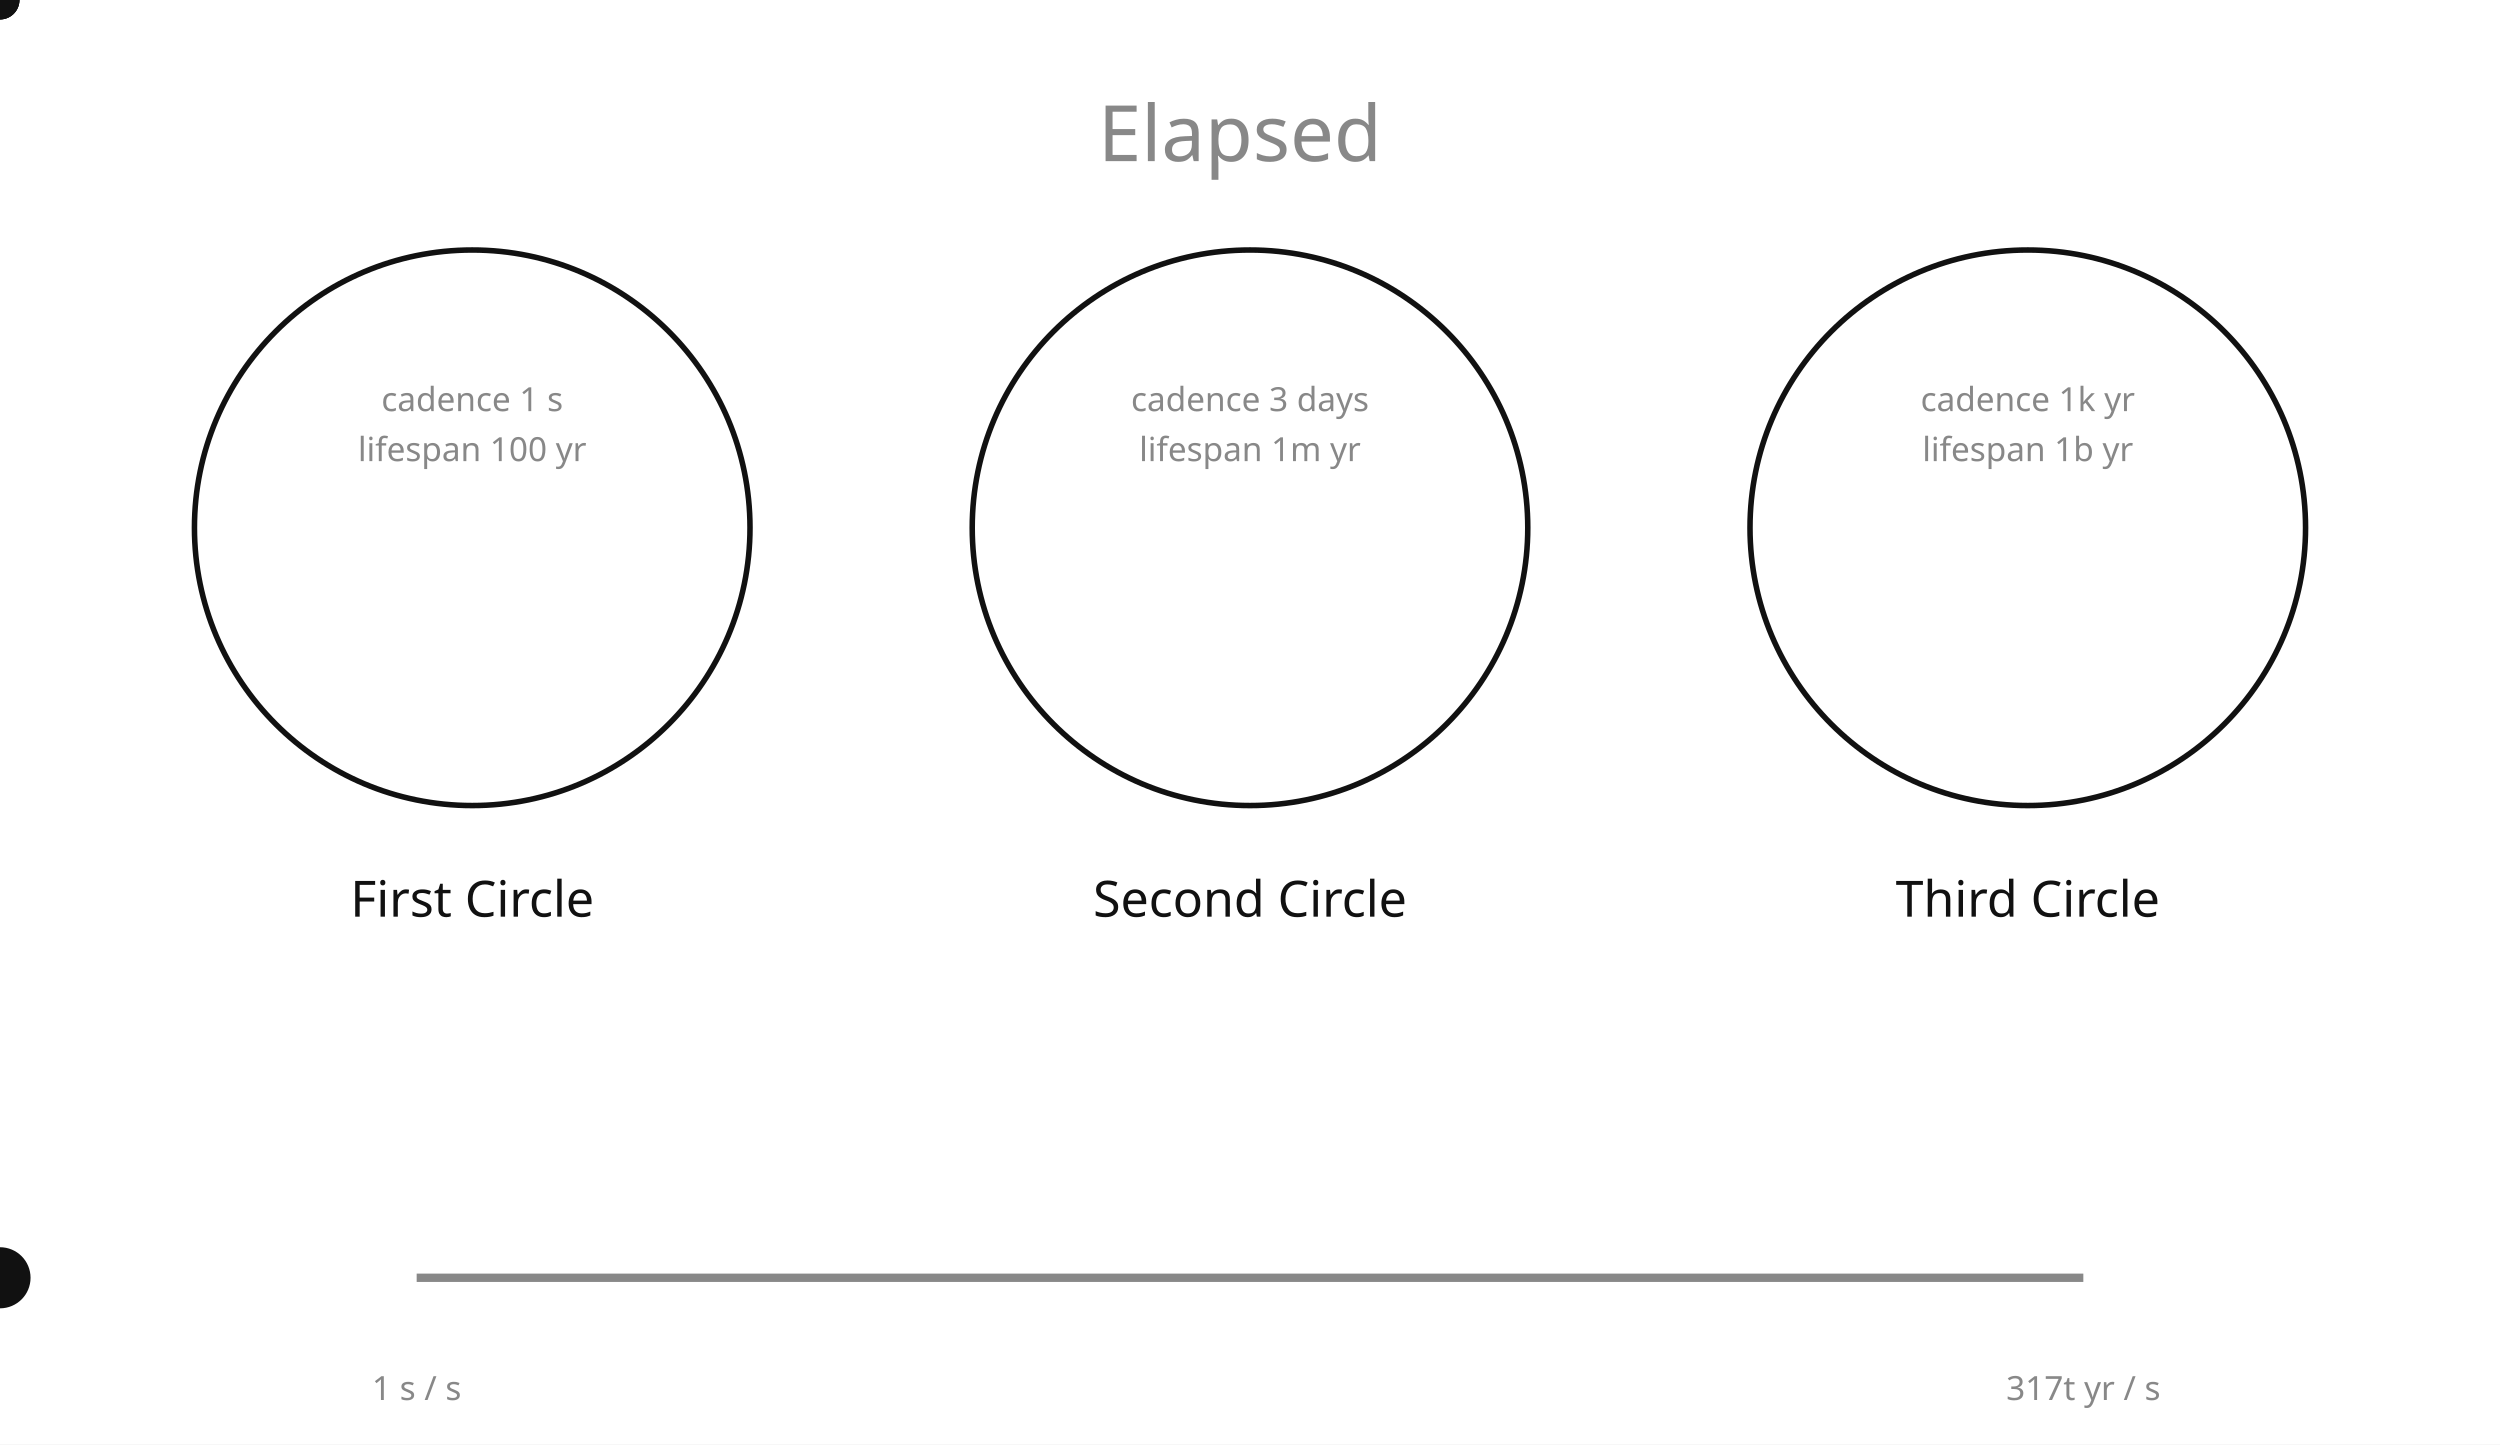
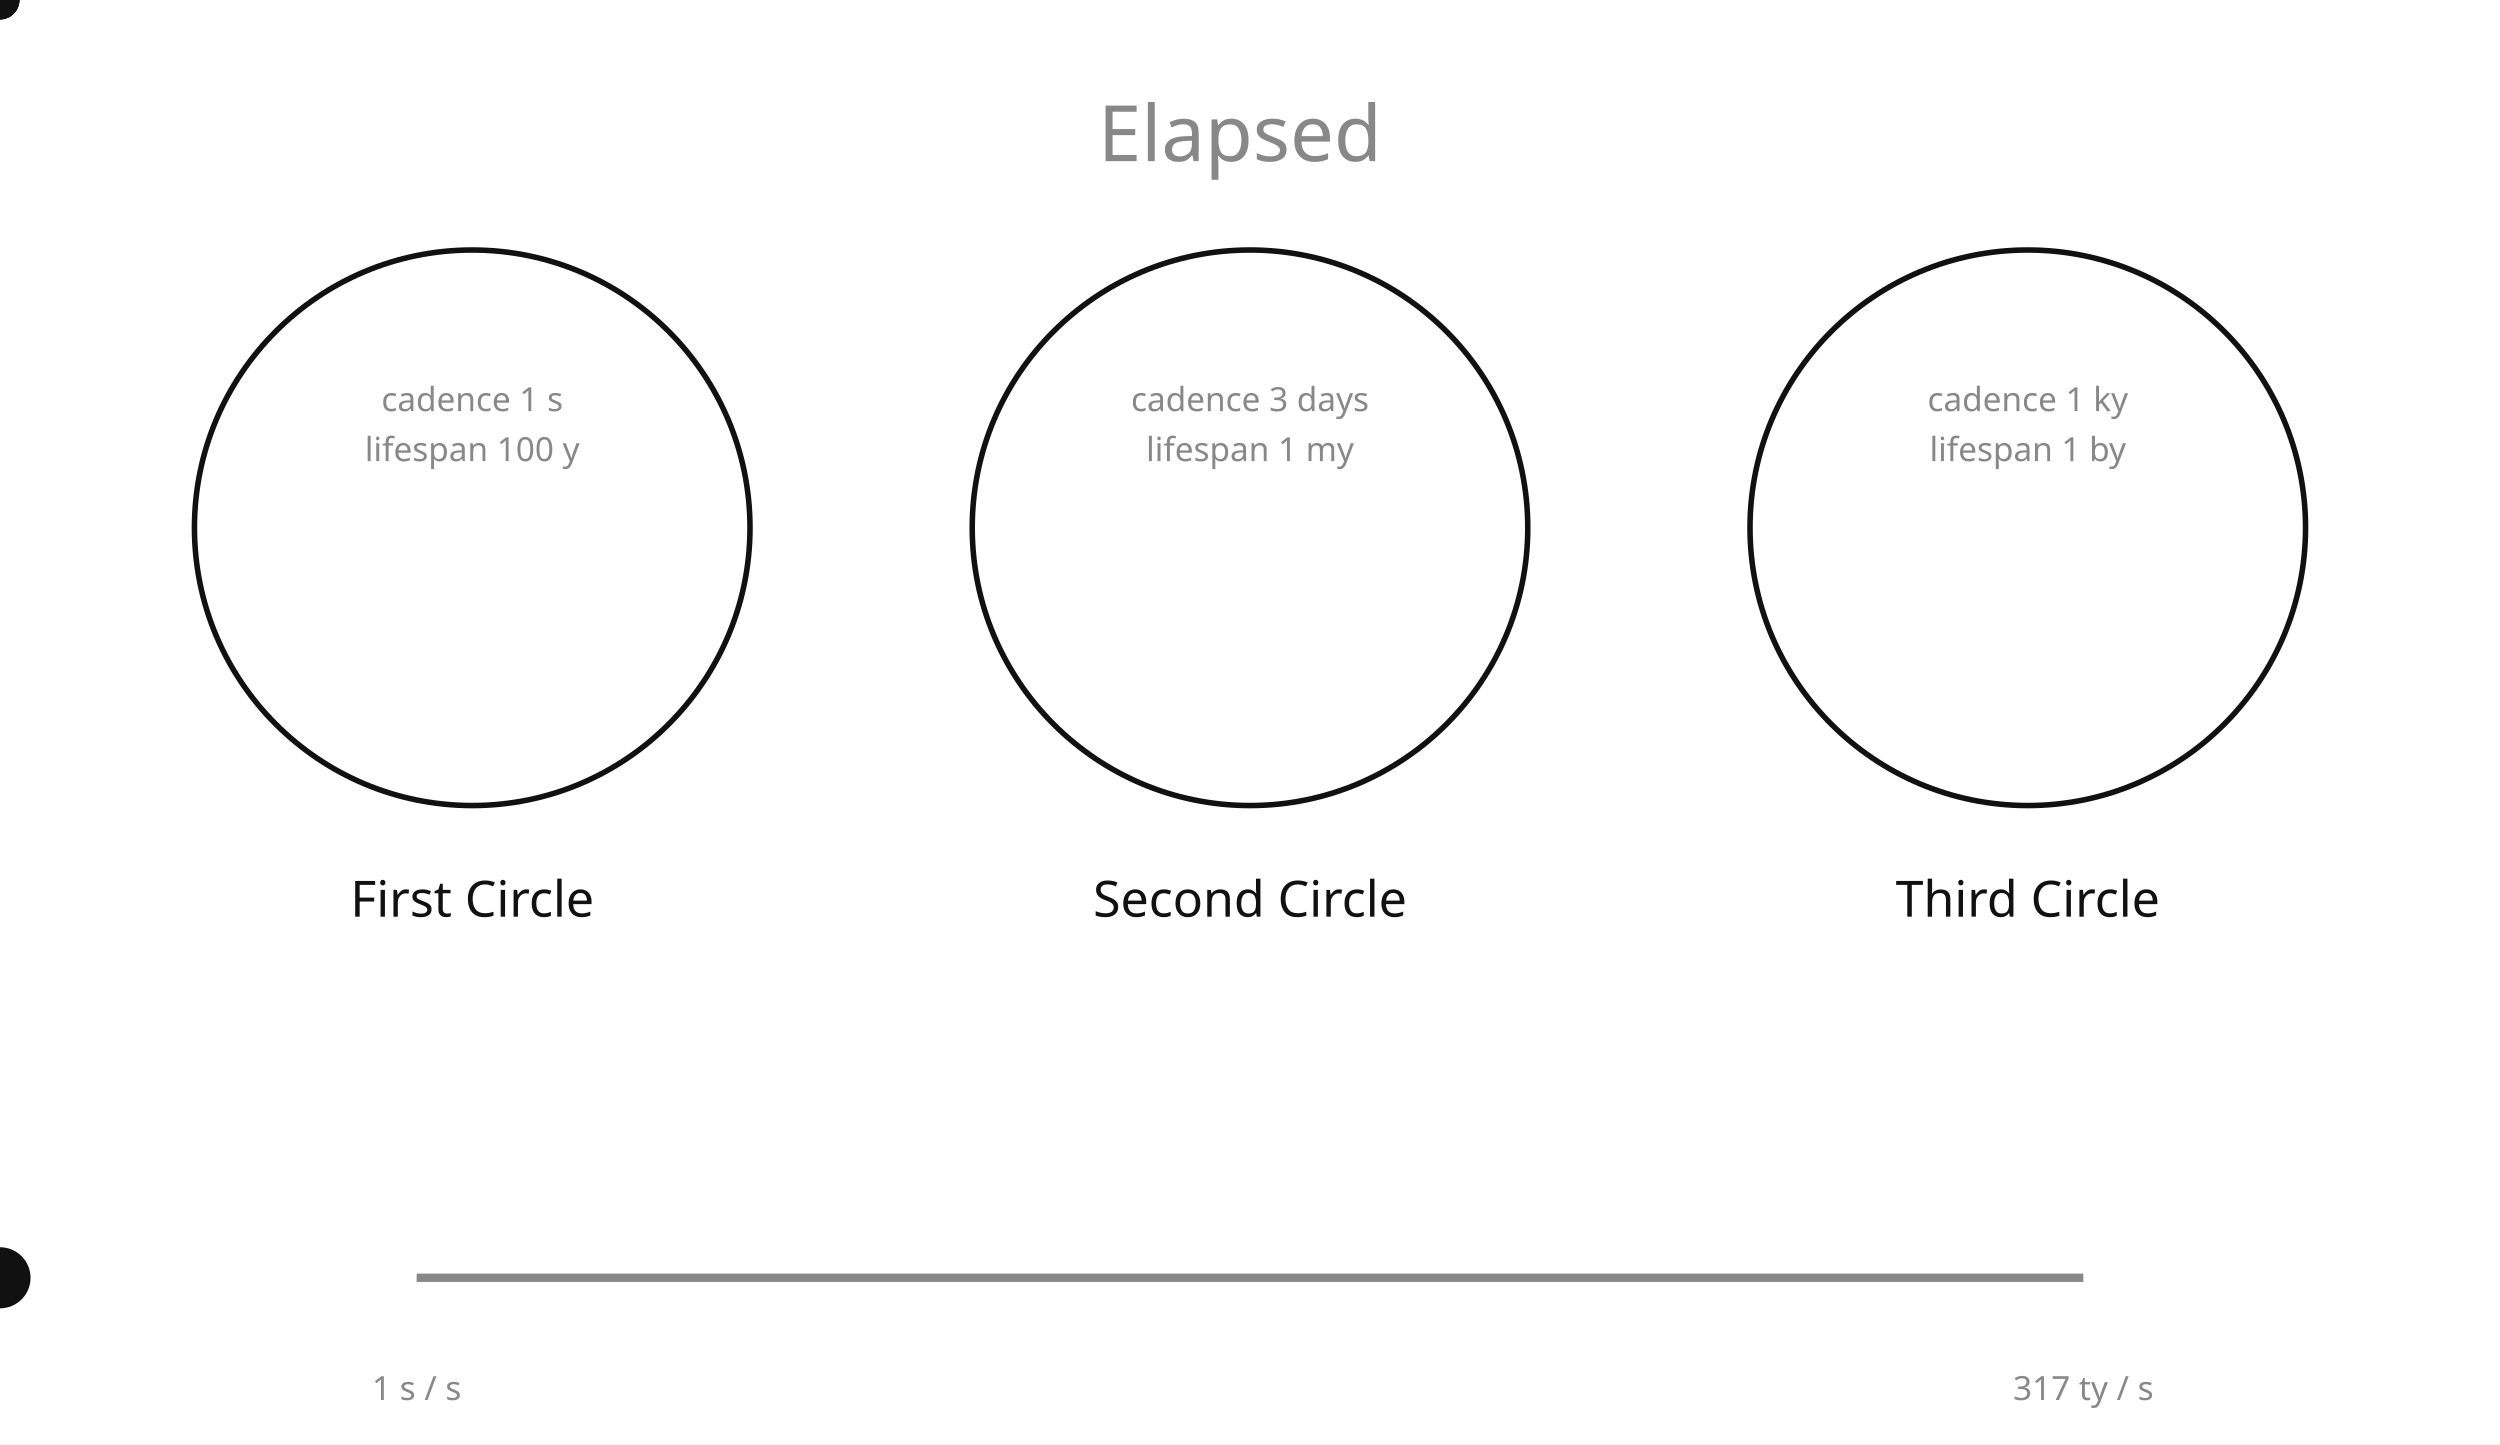
<svg xmlns="http://www.w3.org/2000/svg" viewBox="0 0 900 520" font-family="system-ui, sans-serif">
  <rect width="900" height="520" fill="#fff" />
  <text x="450" y="58" text-anchor="middle" font-size="28" fill="#888">Elapsed <tspan id="el" fill="#111" />
  </text>
  <text id="note" x="450" y="80" text-anchor="middle" font-size="13" fill="#888" />
  <g fill="none" stroke="#111" stroke-width="2">
    <circle cx="170" cy="190" r="100" />
    <circle cx="450" cy="190" r="100" />
    <circle cx="730" cy="190" r="100" />
  </g>
-   <g fill="none" stroke="#888" stroke-width="14" opacity="0.4">
-     <circle cx="170" cy="190" r="100" id="b0" style="display:none" />
-     <circle cx="450" cy="190" r="100" id="b1" style="display:none" />
-     <circle cx="730" cy="190" r="100" id="b2" style="display:none" />
+   <g fill="#888" fill-opacity="0.3" stroke="#888" stroke-width="0.75" fill-rule="evenodd">
+     <g id="b0" style="display:none">
+       <path id="w0a" />
+       <path id="w0b" fill="#111" fill-opacity="0.15" stroke="#111" />
+     </g>
+     <g id="b1" style="display:none">
+       <path id="w1a" />
+       <path id="w1b" fill="#111" fill-opacity="0.15" stroke="#111" />
+     </g>
+     <g id="b2" style="display:none">
+       <path id="w2a" />
+       <path id="w2b" fill="#111" fill-opacity="0.15" stroke="#111" />
+     </g>
  </g>
  <g fill="#111">
    <circle id="d0" r="7" />
    <circle id="d1" r="7" />
    <circle id="d2" r="7" />
  </g>
  <g text-anchor="middle" font-size="12" fill="#888">
    <text x="170" y="148">cadence 1 s</text>
-     <text x="170" y="166">lifespan 100 yr</text>
+     <text x="170" y="166">lifespan 100 y</text>
    <text x="450" y="148">cadence 3 days</text>
-     <text x="450" y="166">lifespan 1m yr</text>
-     <text x="730" y="148">cadence 1k yr</text>
-     <text x="730" y="166">lifespan 1b yr</text>
+     <text x="450" y="166">lifespan 1 my</text>
+     <text x="730" y="148">cadence 1 ky</text>
+     <text x="730" y="166">lifespan 1 by</text>
    <text id="l0" x="170" y="226" />
    <text id="l1" x="450" y="226" />
    <text id="l2" x="730" y="226" />
  </g>
  <g text-anchor="middle" font-size="24" fill="#111">
    <text id="c0" x="170" y="205" />
    <text id="c1" x="450" y="205" />
    <text id="c2" x="730" y="205" />
  </g>
  <g text-anchor="middle" font-size="18" fill="#111">
    <text x="170" y="330">First Circle</text>
    <text x="450" y="330">Second Circle</text>
    <text x="730" y="330">Third Circle</text>
  </g>
  <text id="read" x="450" y="418" text-anchor="middle" font-size="18" fill="#111" />
  <g id="ctl" style="touch-action:none;cursor:pointer">
    <rect x="130" y="436" width="640" height="48" fill="#fff" />
    <line x1="150" y1="460" x2="750" y2="460" stroke="#888" stroke-width="3" />
    <circle id="knob" cy="460" r="11" fill="#111" tabindex="0" role="slider" aria-label="Speed" aria-valuemin="0" aria-valuemax="22" />
  </g>
  <text x="150" y="504" text-anchor="middle" font-size="12" fill="#888">1 s / s</text>
-   <text x="750" y="504" text-anchor="middle" font-size="12" fill="#888">317t yr / s</text>
+   <text x="750" y="504" text-anchor="middle" font-size="12" fill="#888">317 ty / s</text>
</svg>
